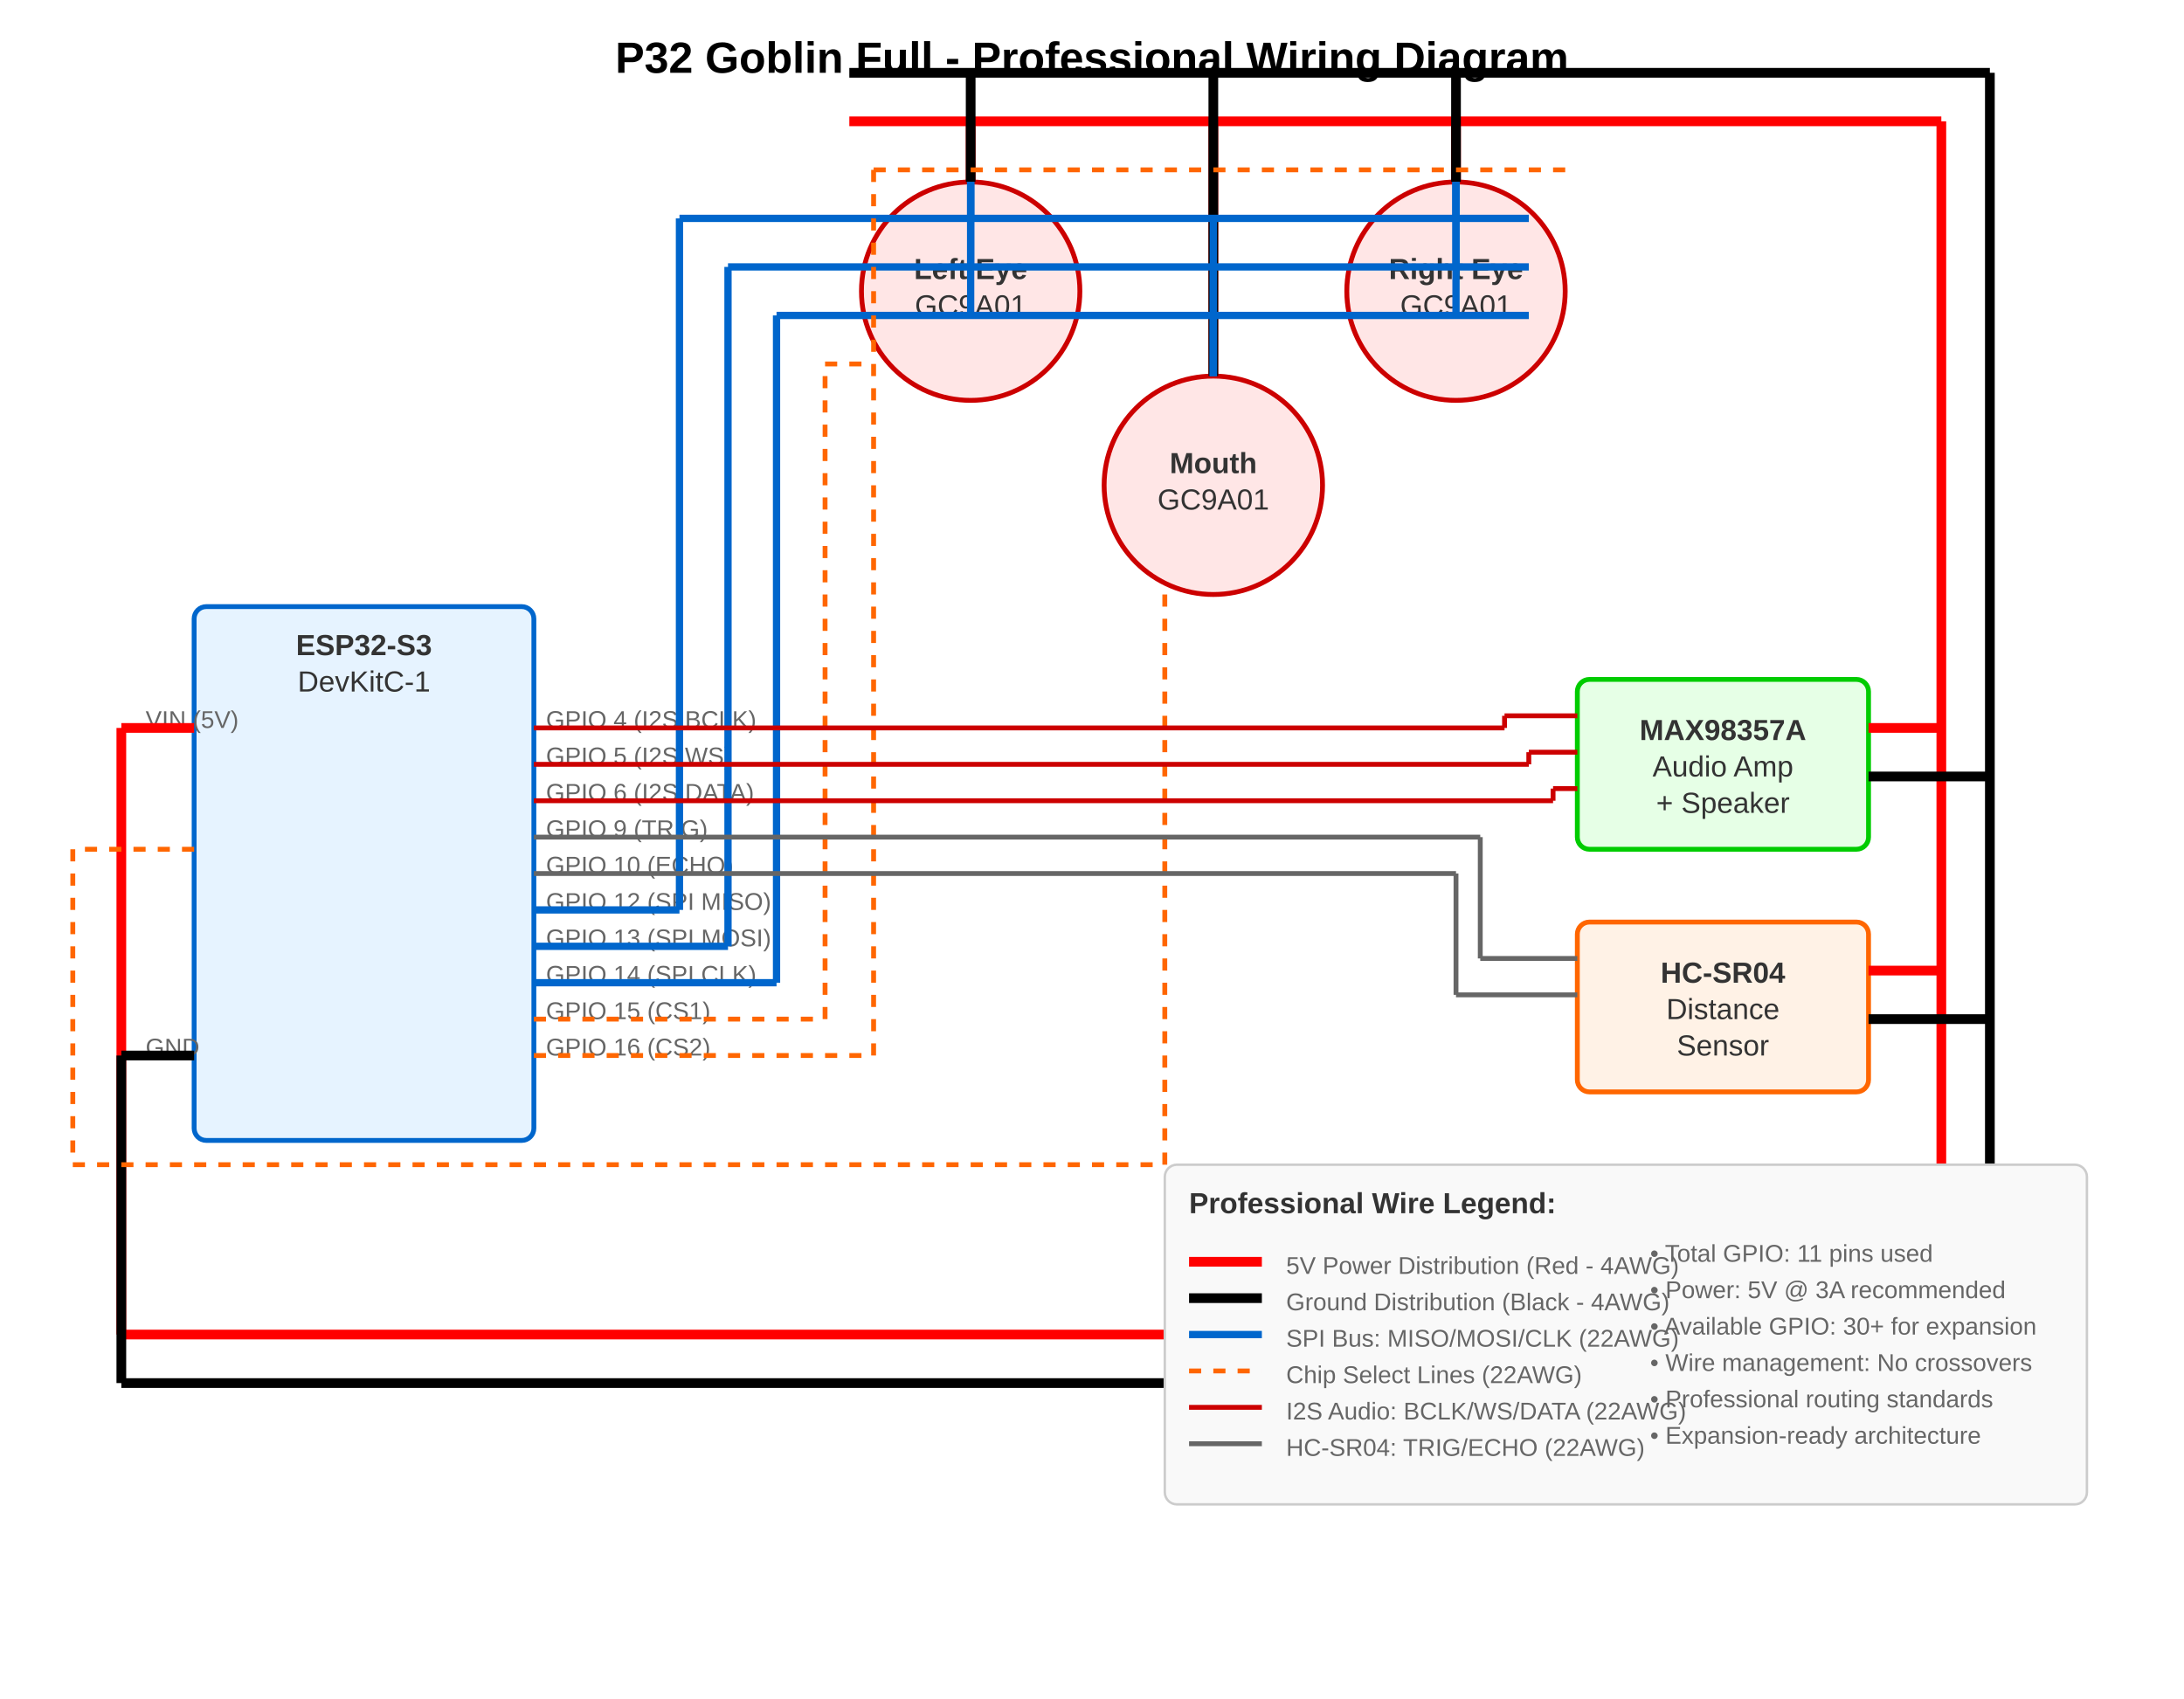
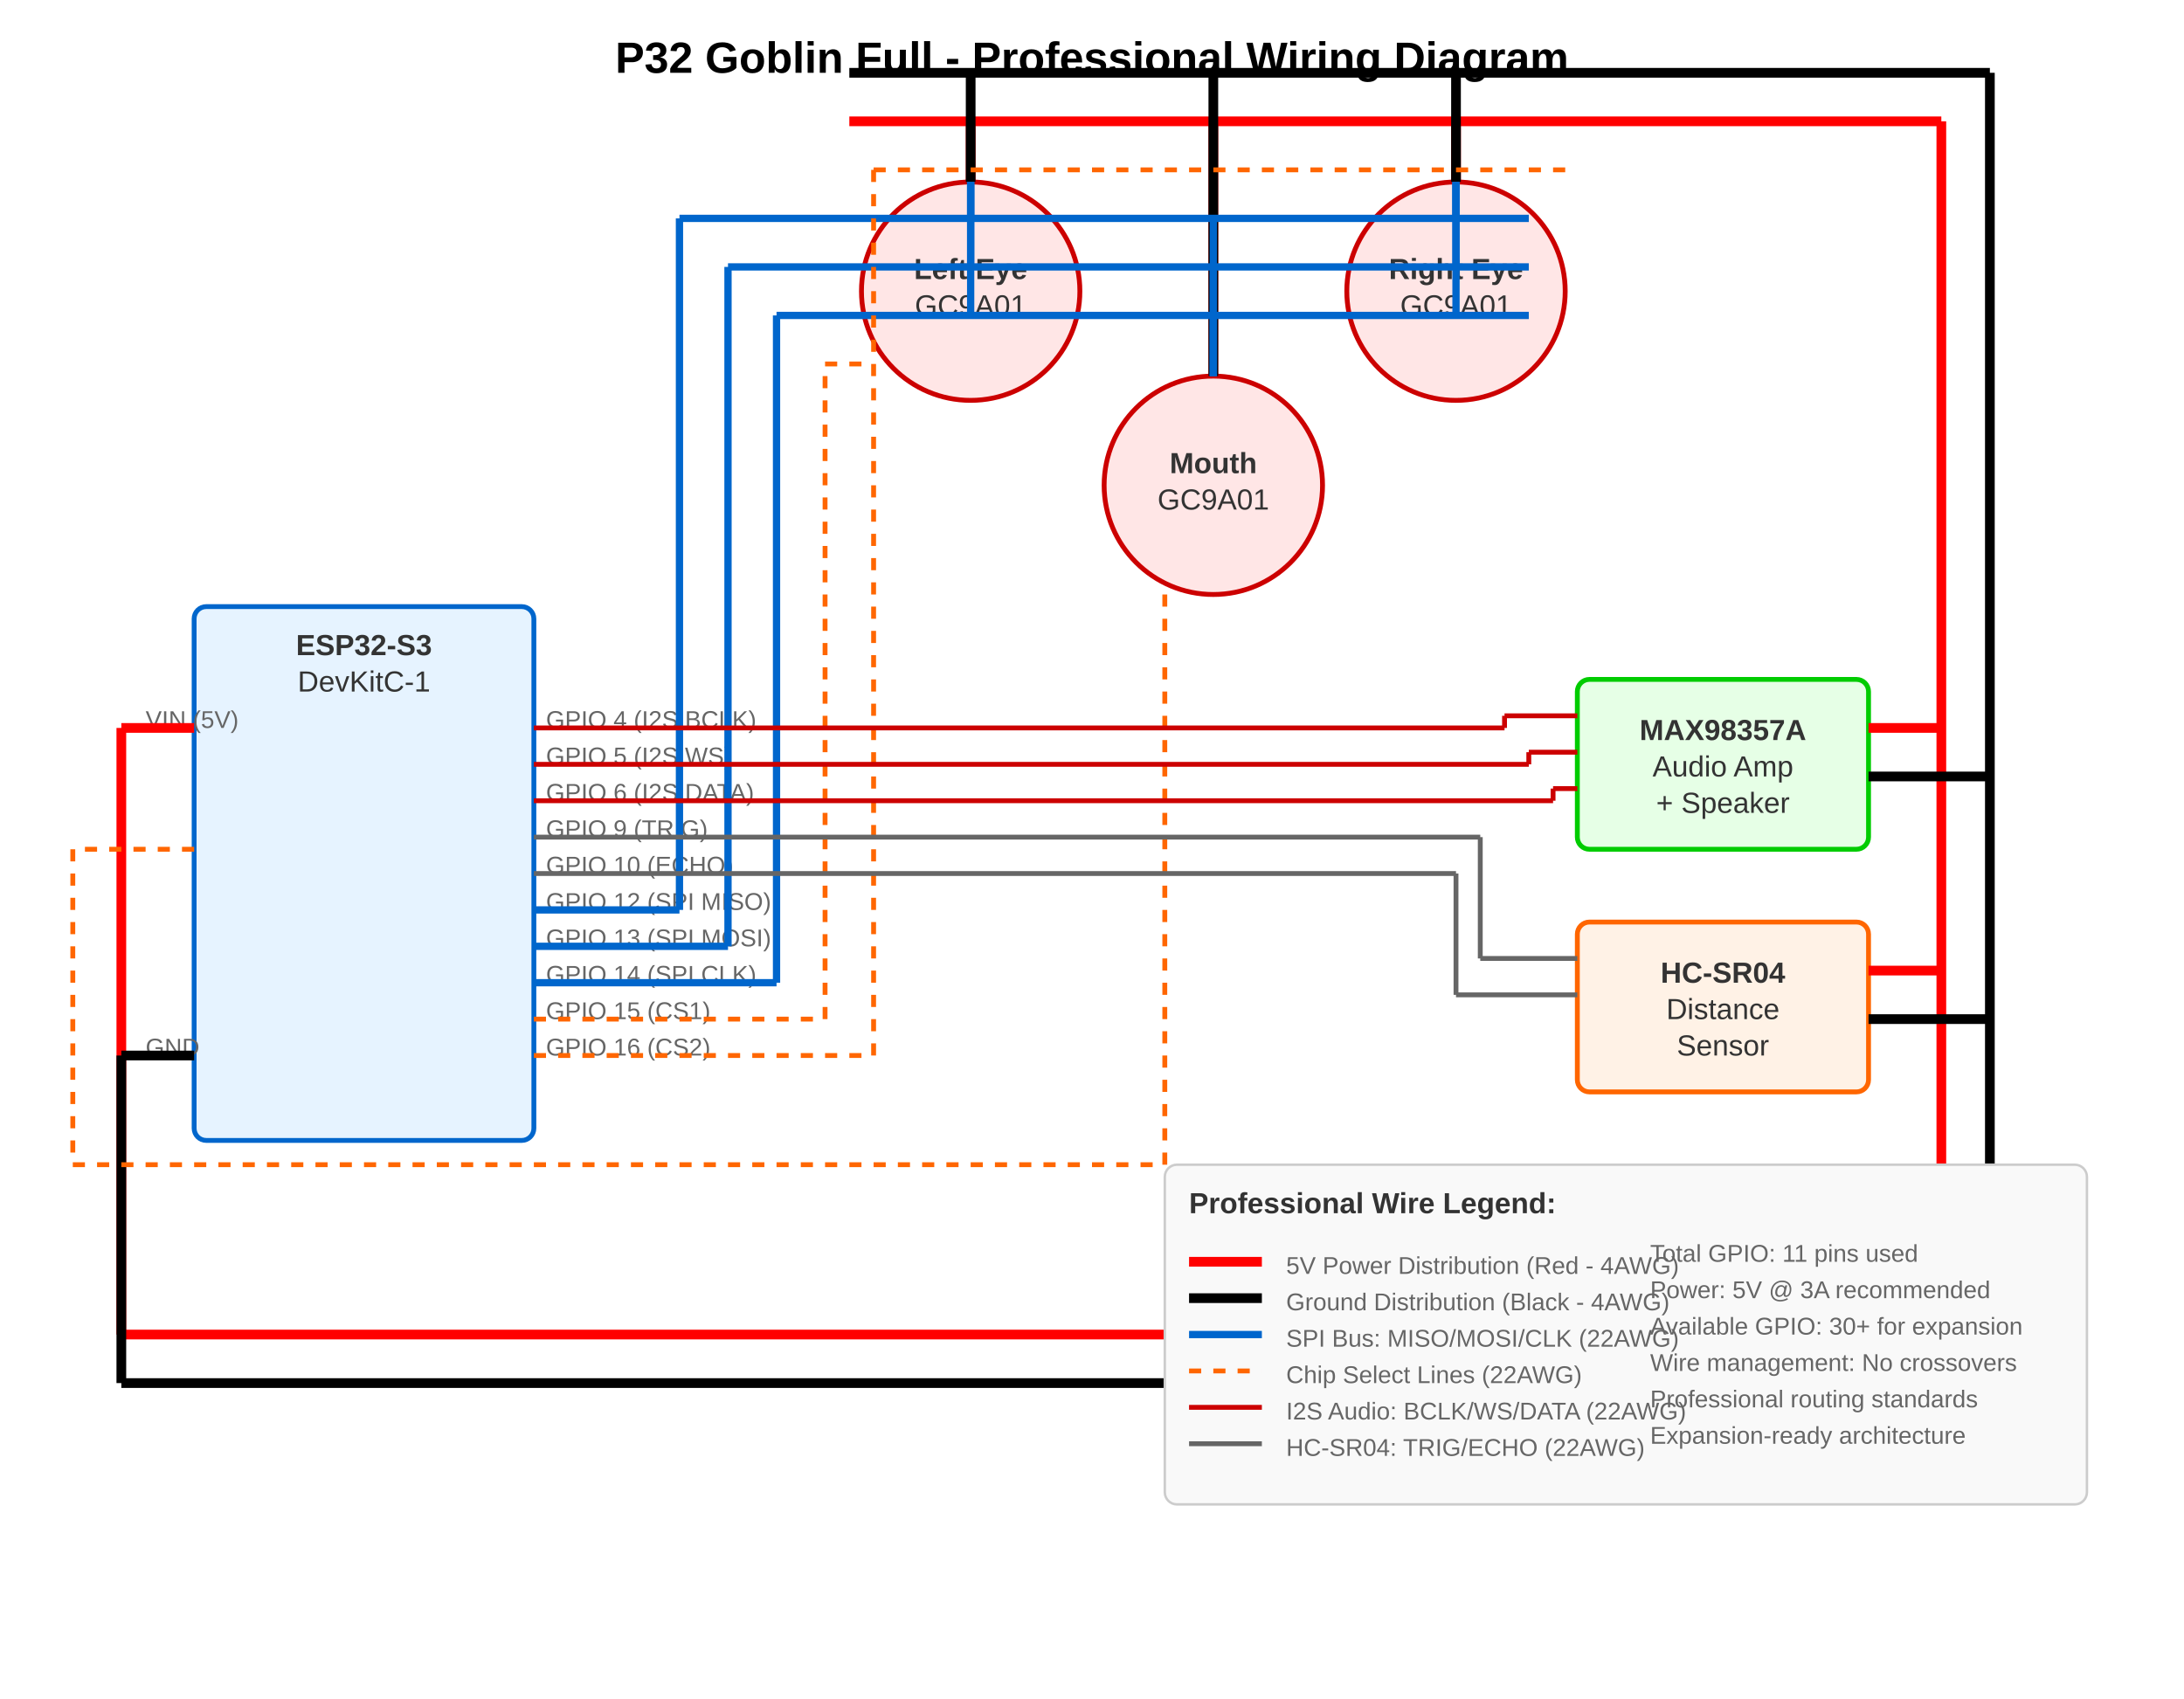
<svg xmlns="http://www.w3.org/2000/svg" width="900" height="700">
  <defs>
    <style>
+ 
      .component { fill: #e6f3ff; stroke: #0066cc; stroke-width: 2; }
+ 
      .display { fill: #ffe6e6; stroke: #cc0000; stroke-width: 2; }
+ 
      .audio { fill: #e6ffe6; stroke: #00cc00; stroke-width: 2; }
+ 
      .sensor { fill: #fff2e6; stroke: #ff6600; stroke-width: 2; }
+ 
      .wire-spi { stroke: #0066cc; stroke-width: 3; }
+ 
      .wire-cs { stroke: #ff6600; stroke-width: 2; stroke-dasharray: 5,5; }
+ 
      .wire-i2s { stroke: #cc0000; stroke-width: 2; }
+ 
      .wire-sensor { stroke: #666666; stroke-width: 2; }
+ 
      .wire-power { stroke: #ff0000; stroke-width: 4; }
+ 
      .wire-ground { stroke: #000000; stroke-width: 4; }
+ 
      .label { font-family: Arial, sans-serif; font-size: 12px; fill: #333; }
+ 
      .title { font-family: Arial, sans-serif; font-size: 18px; font-weight: bold; fill: #000; }
+ 
      .pin-label { font-family: Arial, sans-serif; font-size: 10px; fill: #666; }
+ 
      .legend-bg { fill: #f9f9f9; stroke: #ccc; stroke-width: 1; }
+ 
    </style>
  </defs>
  <text x="450" y="30" class="title" text-anchor="middle">P32 Goblin Full - Professional Wiring Diagram</text>
  <rect x="80" y="250" width="140" height="220" class="component" rx="5" />
  <text x="150" y="270" class="label" text-anchor="middle" font-weight="bold">ESP32-S3</text>
  <text x="150" y="285" class="label" text-anchor="middle">DevKitC-1</text>
  <text x="225" y="300" class="pin-label">GPIO 4 (I2S BCLK)</text>
  <text x="225" y="315" class="pin-label">GPIO 5 (I2S WS)</text>
  <text x="225" y="330" class="pin-label">GPIO 6 (I2S DATA)</text>
  <text x="225" y="345" class="pin-label">GPIO 9 (TRIG)</text>
  <text x="225" y="360" class="pin-label">GPIO 10 (ECHO)</text>
  <text x="225" y="375" class="pin-label">GPIO 12 (SPI MISO)</text>
  <text x="225" y="390" class="pin-label">GPIO 13 (SPI MOSI)</text>
  <text x="225" y="405" class="pin-label">GPIO 14 (SPI CLK)</text>
  <text x="225" y="420" class="pin-label">GPIO 15 (CS1)</text>
  <text x="225" y="435" class="pin-label">GPIO 16 (CS2)</text>
  <text x="60" y="300" class="pin-label">VIN (5V)</text>
  <text x="60" y="435" class="pin-label">GND</text>
  <circle cx="400" cy="120" r="45" class="display" />
  <text x="400" y="115" class="label" text-anchor="middle" font-weight="bold">Left Eye</text>
  <text x="400" y="130" class="label" text-anchor="middle">GC9A01</text>
  <circle cx="600" cy="120" r="45" class="display" />
  <text x="600" y="115" class="label" text-anchor="middle" font-weight="bold">Right Eye</text>
  <text x="600" y="130" class="label" text-anchor="middle">GC9A01</text>
  <circle cx="500" cy="200" r="45" class="display" />
  <text x="500" y="195" class="label" text-anchor="middle" font-weight="bold">Mouth</text>
  <text x="500" y="210" class="label" text-anchor="middle">GC9A01</text>
  <rect x="650" y="280" width="120" height="70" class="audio" rx="5" />
  <text x="710" y="305" class="label" text-anchor="middle" font-weight="bold">MAX98357A</text>
  <text x="710" y="320" class="label" text-anchor="middle">Audio Amp</text>
  <text x="710" y="335" class="label" text-anchor="middle">+ Speaker</text>
  <rect x="650" y="380" width="120" height="70" class="sensor" rx="5" />
  <text x="710" y="405" class="label" text-anchor="middle" font-weight="bold">HC-SR04</text>
  <text x="710" y="420" class="label" text-anchor="middle">Distance</text>
  <text x="710" y="435" class="label" text-anchor="middle">Sensor</text>
  <line x1="80" y1="300" x2="50" y2="300" class="wire-power" />
  <line x1="50" y1="300" x2="50" y2="550" class="wire-power" />
  <line x1="50" y1="550" x2="800" y2="550" class="wire-power" />
  <line x1="800" y1="550" x2="800" y2="50" class="wire-power" />
  <line x1="800" y1="50" x2="350" y2="50" class="wire-power" />
  <line x1="400" y1="50" x2="400" y2="75" class="wire-power" />
  <line x1="500" y1="50" x2="500" y2="155" class="wire-power" />
  <line x1="600" y1="50" x2="600" y2="75" class="wire-power" />
  <line x1="800" y1="300" x2="770" y2="300" class="wire-power" />
  <line x1="800" y1="400" x2="770" y2="400" class="wire-power" />
  <line x1="80" y1="435" x2="50" y2="435" class="wire-ground" />
  <line x1="50" y1="435" x2="50" y2="570" class="wire-ground" />
  <line x1="50" y1="570" x2="820" y2="570" class="wire-ground" />
  <line x1="820" y1="570" x2="820" y2="30" class="wire-ground" />
  <line x1="820" y1="30" x2="350" y2="30" class="wire-ground" />
  <line x1="400" y1="30" x2="400" y2="75" class="wire-ground" />
  <line x1="500" y1="30" x2="500" y2="155" class="wire-ground" />
  <line x1="600" y1="30" x2="600" y2="75" class="wire-ground" />
  <line x1="820" y1="320" x2="770" y2="320" class="wire-ground" />
  <line x1="820" y1="420" x2="770" y2="420" class="wire-ground" />
  <line x1="220" y1="375" x2="280" y2="375" class="wire-spi" />
  <line x1="280" y1="375" x2="280" y2="90" class="wire-spi" />
  <line x1="280" y1="90" x2="630" y2="90" class="wire-spi" />
  <line x1="400" y1="90" x2="400" y2="75" class="wire-spi" />
  <line x1="500" y1="90" x2="500" y2="155" class="wire-spi" />
  <line x1="600" y1="90" x2="600" y2="75" class="wire-spi" />
  <line x1="220" y1="390" x2="300" y2="390" class="wire-spi" />
  <line x1="300" y1="390" x2="300" y2="110" class="wire-spi" />
  <line x1="300" y1="110" x2="630" y2="110" class="wire-spi" />
  <line x1="400" y1="110" x2="400" y2="75" class="wire-spi" />
  <line x1="500" y1="110" x2="500" y2="155" class="wire-spi" />
  <line x1="600" y1="110" x2="600" y2="75" class="wire-spi" />
  <line x1="220" y1="405" x2="320" y2="405" class="wire-spi" />
  <line x1="320" y1="405" x2="320" y2="130" class="wire-spi" />
  <line x1="320" y1="130" x2="630" y2="130" class="wire-spi" />
  <line x1="400" y1="130" x2="400" y2="75" class="wire-spi" />
  <line x1="500" y1="130" x2="500" y2="155" class="wire-spi" />
  <line x1="600" y1="130" x2="600" y2="75" class="wire-spi" />
  <line x1="220" y1="420" x2="340" y2="420" class="wire-cs" />
  <line x1="340" y1="420" x2="340" y2="150" class="wire-cs" />
  <line x1="340" y1="150" x2="355" y2="150" class="wire-cs" />
  <line x1="220" y1="435" x2="360" y2="435" class="wire-cs" />
  <line x1="360" y1="435" x2="360" y2="70" class="wire-cs" />
  <line x1="360" y1="70" x2="645" y2="70" class="wire-cs" />
  <line x1="80" y1="350" x2="30" y2="350" class="wire-cs" />
  <line x1="30" y1="350" x2="30" y2="480" class="wire-cs" />
  <line x1="30" y1="480" x2="480" y2="480" class="wire-cs" />
  <line x1="480" y1="480" x2="480" y2="245" class="wire-cs" />
  <line x1="220" y1="300" x2="620" y2="300" class="wire-i2s" />
  <line x1="620" y1="300" x2="620" y2="295" class="wire-i2s" />
  <line x1="620" y1="295" x2="650" y2="295" class="wire-i2s" />
  <line x1="220" y1="315" x2="630" y2="315" class="wire-i2s" />
  <line x1="630" y1="315" x2="630" y2="310" class="wire-i2s" />
  <line x1="630" y1="310" x2="650" y2="310" class="wire-i2s" />
  <line x1="220" y1="330" x2="640" y2="330" class="wire-i2s" />
  <line x1="640" y1="330" x2="640" y2="325" class="wire-i2s" />
  <line x1="640" y1="325" x2="650" y2="325" class="wire-i2s" />
  <line x1="220" y1="345" x2="610" y2="345" class="wire-sensor" />
  <line x1="610" y1="345" x2="610" y2="395" class="wire-sensor" />
  <line x1="610" y1="395" x2="650" y2="395" class="wire-sensor" />
  <line x1="220" y1="360" x2="600" y2="360" class="wire-sensor" />
  <line x1="600" y1="360" x2="600" y2="410" class="wire-sensor" />
  <line x1="600" y1="410" x2="650" y2="410" class="wire-sensor" />
  <rect x="480" y="480" width="380" height="140" class="legend-bg" rx="5" />
  <text x="490" y="500" class="label" font-weight="bold">Professional Wire Legend:</text>
  <line x1="490" y1="520" x2="520" y2="520" class="wire-power" />
  <text x="530" y="525" class="pin-label">5V Power Distribution (Red - 4AWG)</text>
  <line x1="490" y1="535" x2="520" y2="535" class="wire-ground" />
  <text x="530" y="540" class="pin-label">Ground Distribution (Black - 4AWG)</text>
  <line x1="490" y1="550" x2="520" y2="550" class="wire-spi" />
  <text x="530" y="555" class="pin-label">SPI Bus: MISO/MOSI/CLK (22AWG)</text>
  <line x1="490" y1="565" x2="520" y2="565" class="wire-cs" />
  <text x="530" y="570" class="pin-label">Chip Select Lines (22AWG)</text>
  <line x1="490" y1="580" x2="520" y2="580" class="wire-i2s" />
  <text x="530" y="585" class="pin-label">I2S Audio: BCLK/WS/DATA (22AWG)</text>
  <line x1="490" y1="595" x2="520" y2="595" class="wire-sensor" />
  <text x="530" y="600" class="pin-label">HC-SR04: TRIG/ECHO (22AWG)</text>
-   <text x="680" y="520" class="pin-label">• Total GPIO: 11 pins used</text>
-   <text x="680" y="535" class="pin-label">• Power: 5V @ 3A recommended</text>
-   <text x="680" y="550" class="pin-label">• Available GPIO: 30+ for expansion</text>
-   <text x="680" y="565" class="pin-label">• Wire management: No crossovers</text>
-   <text x="680" y="580" class="pin-label">• Professional routing standards</text>
-   <text x="680" y="595" class="pin-label">• Expansion-ready architecture</text>
+   <text x="680" y="520" class="pin-label"> Total GPIO: 11 pins used</text>
+   <text x="680" y="535" class="pin-label"> Power: 5V @ 3A recommended</text>
+   <text x="680" y="550" class="pin-label"> Available GPIO: 30+ for expansion</text>
+   <text x="680" y="565" class="pin-label"> Wire management: No crossovers</text>
+   <text x="680" y="580" class="pin-label"> Professional routing standards</text>
+   <text x="680" y="595" class="pin-label"> Expansion-ready architecture</text>
</svg>
